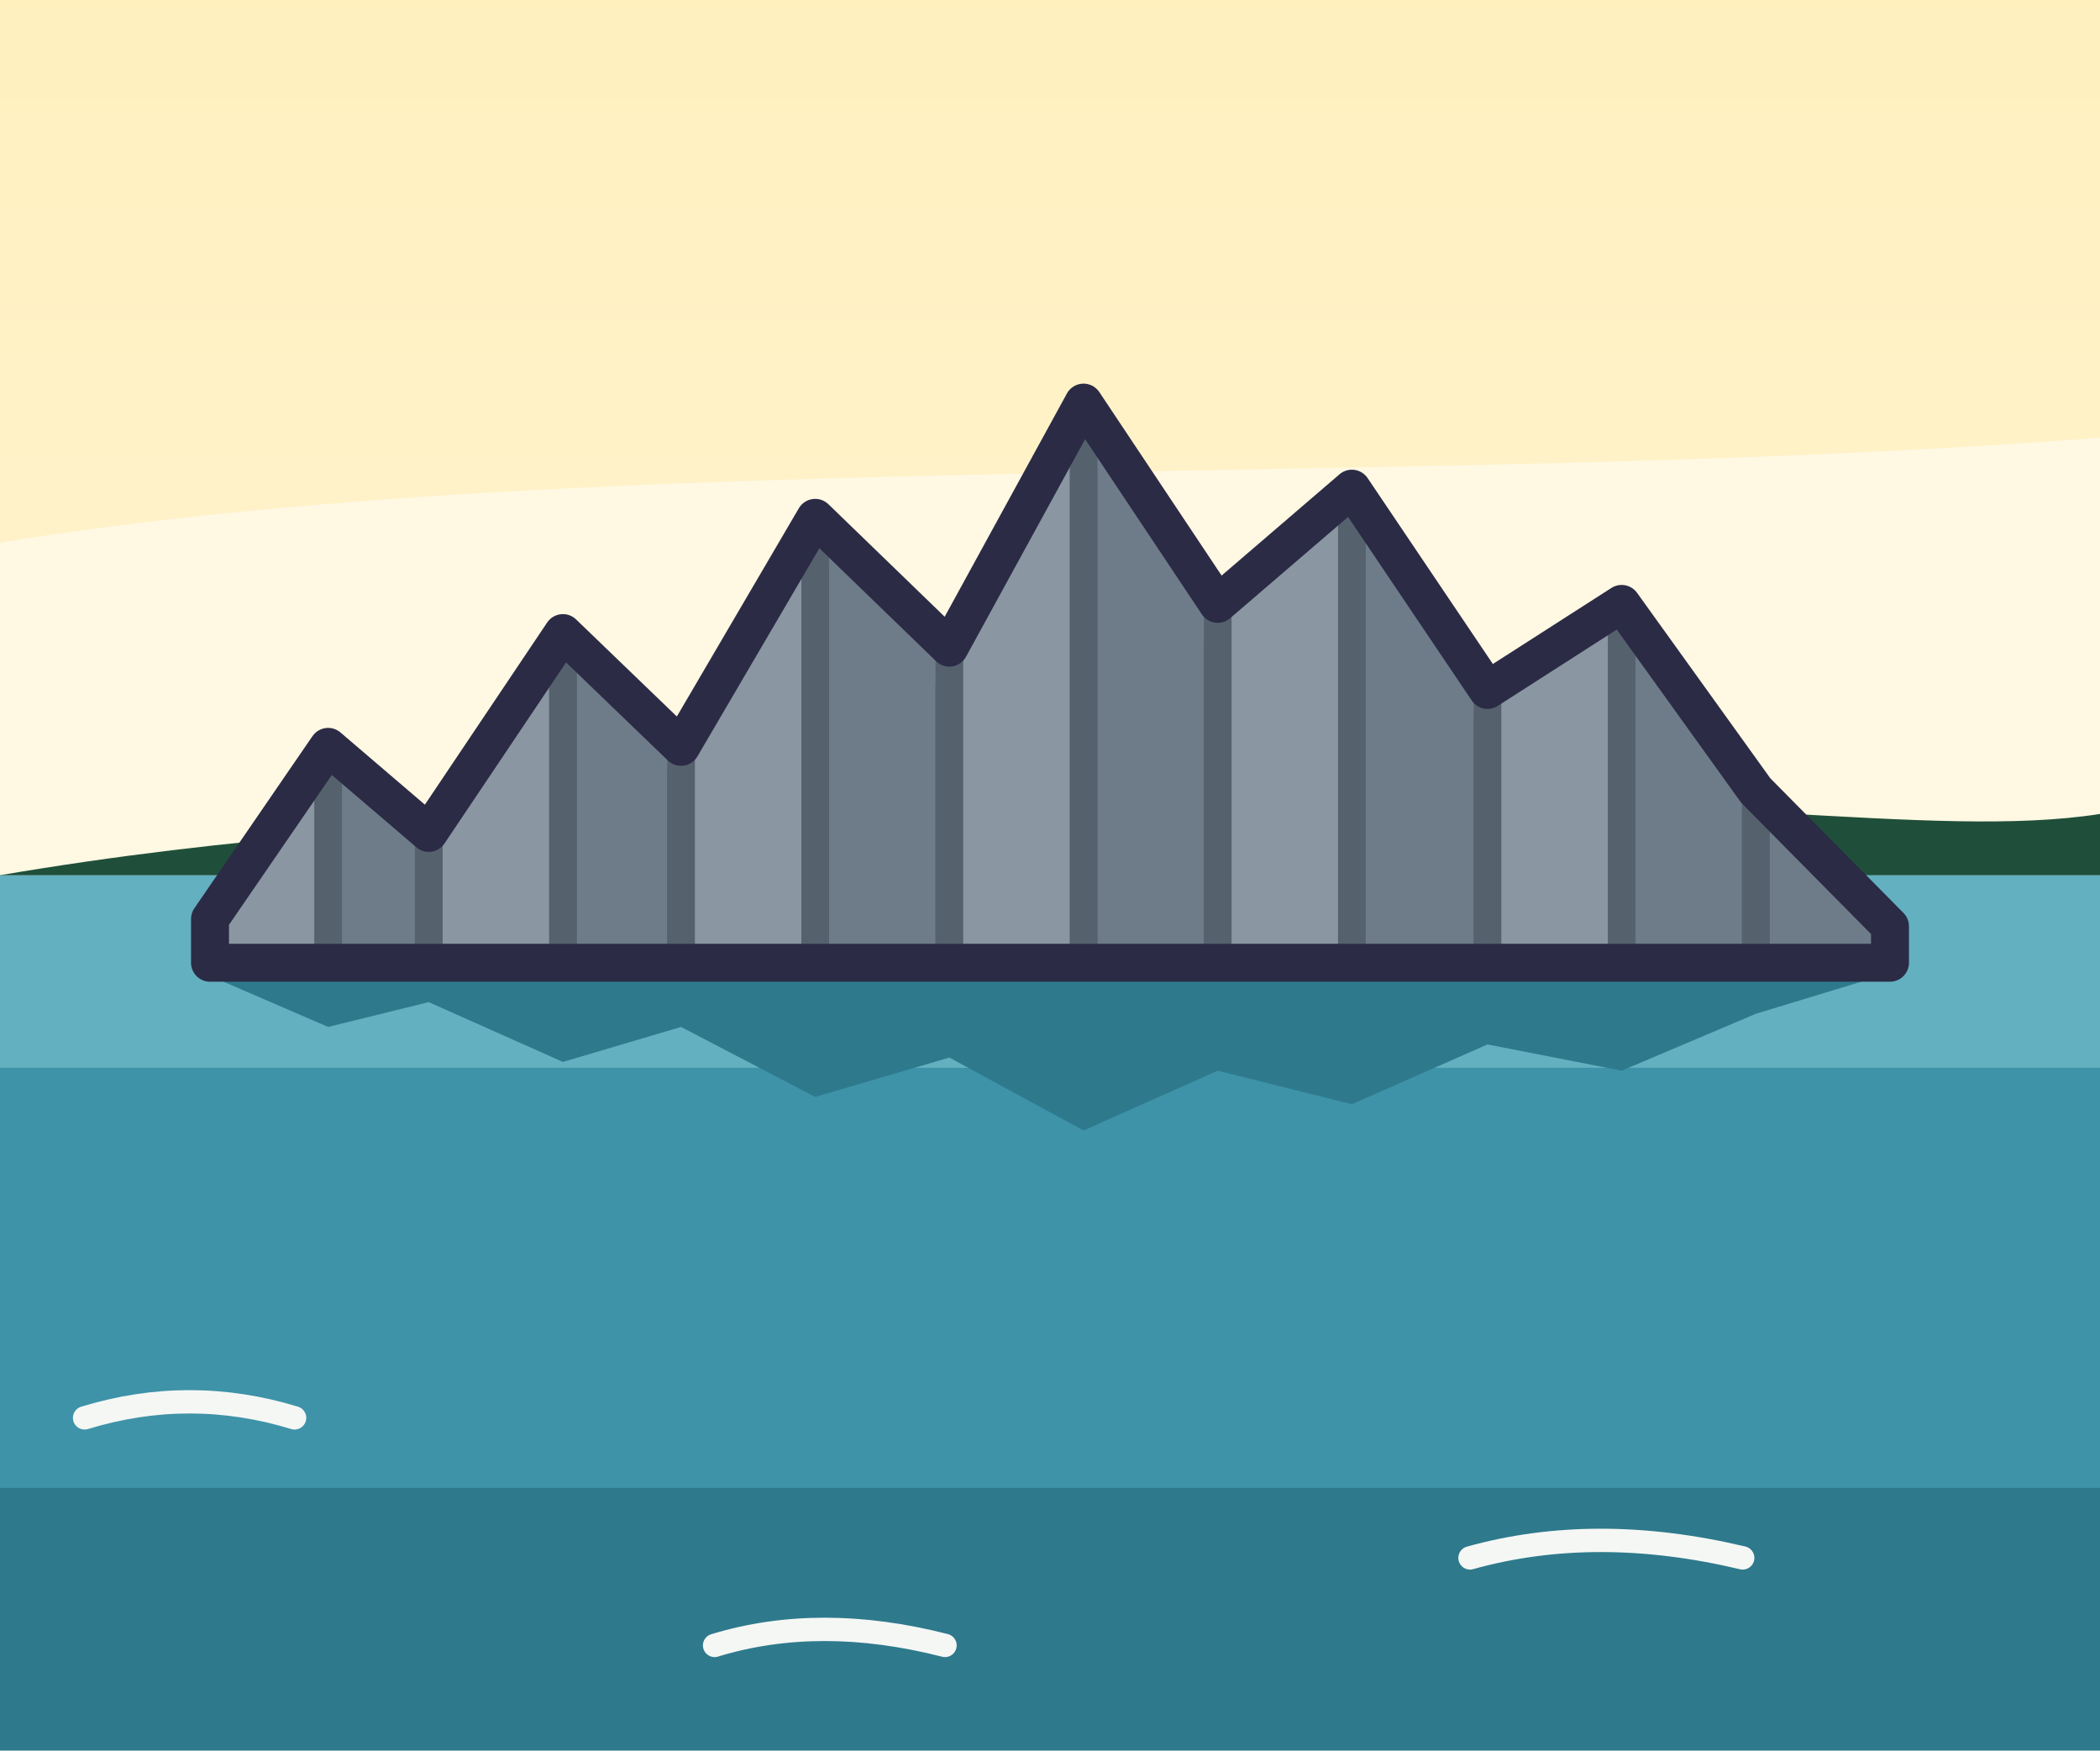
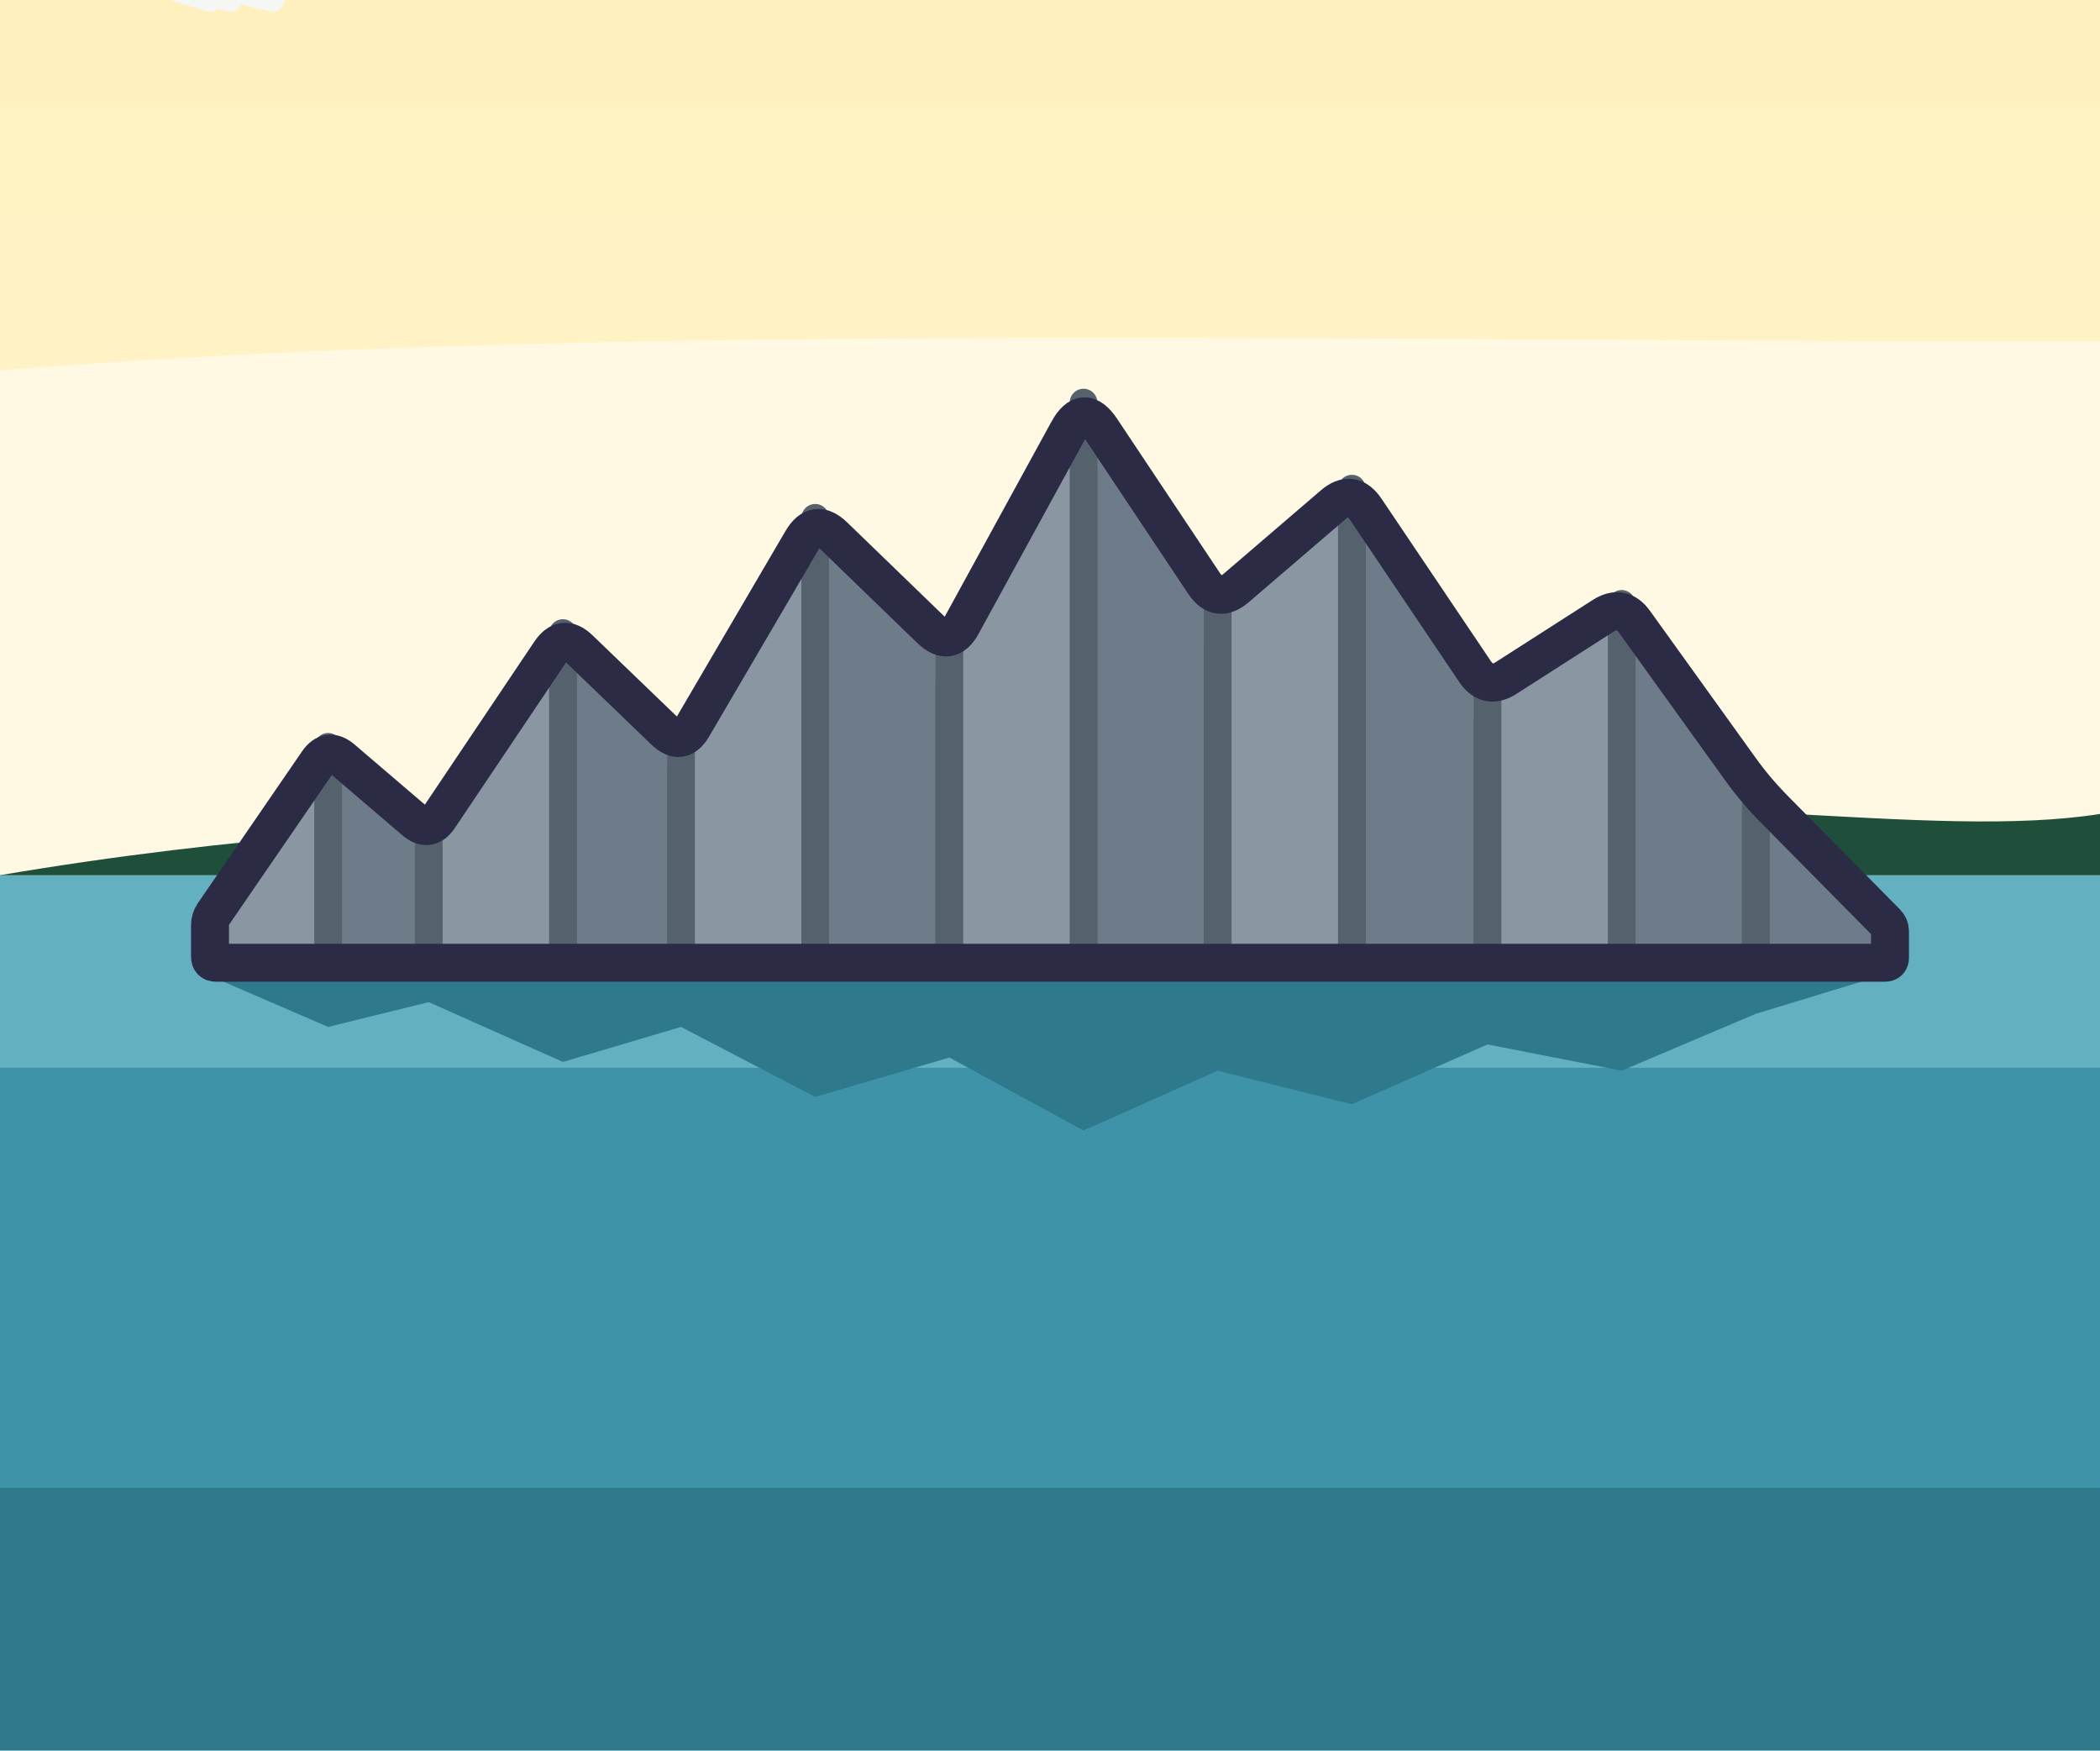
<svg xmlns="http://www.w3.org/2000/svg" viewBox="0 0 144 120" width="144" height="120" role="img" aria-label="부소담악 병풍 바위" data-landmark="busodamak">
  <defs>
    <linearGradient id="sky" x1="0" y1="0" x2="0" y2="1">
      <stop offset="0" stop-color="#FFF0BE" />
      <stop offset="1" stop-color="#FFF8E2" />
    </linearGradient>
  </defs>
  <rect width="144" height="120" fill="url(#sky)" />
-   <path d="M0,37.2 C40.3,30.6 97.9,33.6 144,30.0 L144,60.0 L0,60.0 Z" fill="#FFF8E2" opacity="1" />
+   <path d="M0,25.4 C40.3,22.0 97.9,23.5 144.0,23.4 L144.0,60.0 L0,60.0 Z" fill="#FFF8E2" opacity="1" />
  <rect y="60.0" width="144" height="60.0" fill="#3E93A8" />
  <rect y="60.0" width="144" height="13.2" fill="#63B0C0" />
  <rect y="102.0" width="144" height="18.0" fill="#2E7A8C" />
  <path d="M0,60.0 C31.7,54.6 60.5,56.4 86.4,55.2 C115.2,54.0 132.5,57.6 144,55.8 L144,60.0 Z" fill="#1F4F3A" />
-   <path d="M14.4,66.0 L14.4,63.0 L22.5,51.2 L29.4,57.1 L38.6,43.4 L46.7,51.2 L55.9,35.5 L65.1,44.4 L74.3,27.6 L83.5,41.4 L92.7,33.5 L102.0,47.3 L111.2,41.4 L120.4,54.2 L129.6,63.5 L129.6,66.0 Z" fill="#6E7C89" />
-   <path d="M14.4,66.0 L14.4,63.0 L22.5,51.2 L29.4,57.1 L38.6,43.4 L46.7,51.2 L55.9,35.5 L65.1,44.4 L74.3,27.6 L83.5,41.4 L92.7,33.5 L102.0,47.3 L111.2,41.4 L120.4,54.2 L129.6,63.5 L129.6,66.0 Z" fill="#6E7C89" />
+   <path d="M14.82,66.00 Q14.40,66.00 14.40,65.58 L14.40,63.42 Q14.40,63.00 14.64,62.65 L21.78,52.25 Q22.50,51.20 23.47,52.03 L28.43,56.27 Q29.40,57.10 30.11,56.04 L37.72,44.71 Q38.60,43.40 39.73,44.49 L45.57,50.11 Q46.70,51.20 47.50,49.84 L54.99,37.05 Q55.90,35.50 57.19,36.75 L63.81,43.15 Q65.10,44.40 65.96,42.83 L73.24,29.53 Q74.30,27.60 75.52,29.43 L82.56,39.99 Q83.50,41.40 84.79,40.29 L91.41,34.61 Q92.70,33.50 93.65,34.91 L101.14,46.03 Q102.00,47.30 103.29,46.47 L109.91,42.23 Q111.20,41.40 112.09,42.64 L119.33,52.71 Q120.40,54.20 121.69,55.50 L129.35,63.25 Q129.60,63.50 129.60,63.85 L129.60,65.65 Q129.60,66.00 129.25,66.00 Z" fill="#6E7C89" />
+   <path d="M14.82,66.00 Q14.40,66.00 14.40,65.58 L14.40,63.42 Q14.40,63.00 14.64,62.65 L21.78,52.25 Q22.50,51.20 23.47,52.03 L28.43,56.27 Q29.40,57.10 30.11,56.04 L37.72,44.71 Q38.60,43.40 39.73,44.49 L45.57,50.11 Q46.70,51.20 47.50,49.84 L54.99,37.05 Q55.90,35.50 57.19,36.75 L63.81,43.15 Q65.10,44.40 65.96,42.83 L73.24,29.53 Q74.30,27.60 75.52,29.43 L82.56,39.99 Q83.50,41.40 84.79,40.29 L91.41,34.61 Q92.70,33.50 93.65,34.91 L101.14,46.03 Q102.00,47.30 103.29,46.47 L109.91,42.23 Q111.20,41.40 112.09,42.64 L119.33,52.71 Q120.40,54.20 121.69,55.50 L129.35,63.25 Q129.60,63.50 129.60,63.85 L129.60,65.65 Q129.60,66.00 129.25,66.00 Z" fill="#6E7C89" />
  <g fill="none" stroke="#55626E" stroke-width="1.9" stroke-linecap="round">
    <path d="M22.5,53.0 L22.5,65.4" />
    <path d="M29.4,58.2 L29.4,65.4" />
    <path d="M38.6,46.1 L38.6,65.4" />
    <path d="M46.7,53.0 L46.7,65.4" />
    <path d="M55.9,39.2 L55.9,65.4" />
    <path d="M65.1,46.9 L65.1,65.4" />
    <path d="M74.3,32.2 L74.3,65.4" />
    <path d="M83.5,44.4 L83.5,65.4" />
    <path d="M92.7,37.4 L92.7,65.4" />
    <path d="M102.0,49.5 L102.0,65.4" />
    <path d="M111.2,44.4 L111.2,65.4" />
    <path d="M120.4,55.6 L120.4,65.4" />
  </g>
  <g fill="#8A97A3">
    <path d="M22.5,51.2 L14.4,63.0 L14.4,66.0 L22.5,66.0 Z" />
    <path d="M38.6,43.4 L29.4,57.1 L29.4,66.0 L38.6,66.0 Z" />
    <path d="M55.9,35.5 L46.7,51.2 L46.7,66.0 L55.9,66.0 Z" />
    <path d="M74.3,27.6 L65.1,44.4 L65.1,66.0 L74.3,66.0 Z" />
    <path d="M92.7,33.5 L83.5,41.4 L83.5,66.0 L92.7,66.0 Z" />
    <path d="M111.2,41.4 L102.0,47.3 L102.0,66.0 L111.2,66.0 Z" />
  </g>
  <g fill="none" stroke="#55626E" stroke-width="1.9" stroke-linecap="round">
    <path d="M22.5,51.2 L22.5,65.4" />
    <path d="M29.4,57.1 L29.4,65.4" />
    <path d="M38.6,43.4 L38.6,65.4" />
    <path d="M46.7,51.2 L46.7,65.4" />
    <path d="M55.9,35.5 L55.9,65.4" />
    <path d="M65.1,44.4 L65.1,65.4" />
    <path d="M74.3,27.6 L74.3,65.4" />
    <path d="M83.5,41.4 L83.5,65.4" />
    <path d="M92.7,33.5 L92.7,65.4" />
    <path d="M102.0,47.3 L102.0,65.4" />
    <path d="M111.2,41.4 L111.2,65.4" />
    <path d="M120.4,54.2 L120.4,65.4" />
  </g>
  <g fill="#2E7A8C" opacity="1">
    <path d="M14.4,66.0 L14.4,66.9 L22.5,70.4 L29.4,68.7 L38.6,72.8 L46.7,70.4 L55.9,75.2 L65.1,72.5 L74.3,77.5 L83.5,73.4 L92.7,75.7 L102.0,71.6 L111.2,73.4 L120.4,69.5 L129.6,66.7 L129.6,66.0 Z" />
  </g>
  <g fill="none" stroke="#F5F7F5" stroke-width="1.6" stroke-linecap="round">
-     <path d="M5.8,97.2 q7.2,-2.2 14.4,0" />
-     <path d="M100.8,106.8 q8.6,-2.4 18.7,0" />
-     <path d="M49.0,112.8 q7.2,-2.2 15.8,0" />
+     <path d="M5.80,97.20 M7.19,-1.15 Q7.20,-2.20 8.21,-1.89 L14.40,0.00" />
+     <path d="M100.80,106.80 M9.54,-1.29 Q8.60,-2.40 10.01,-2.06 L18.70,0.00" />
+     <path d="M49.00,112.80 M7.62,-1.03 Q7.20,-2.20 8.40,-1.89 L15.80,0.00" />
  </g>
  <g fill="none" stroke="#2B2B45" stroke-width="2.6" stroke-linejoin="round" stroke-linecap="round">
-     <path d="M14.4,66.0 L14.4,63.0 L22.5,51.2 L29.4,57.1 L38.6,43.4 L46.7,51.2 L55.9,35.5 L65.1,44.4 L74.3,27.6 L83.5,41.4 L92.7,33.5 L102.0,47.3 L111.2,41.4 L120.4,54.2 L129.6,63.5 L129.6,66.0 Z" />
+     <path d="M14.82,66.00 Q14.40,66.00 14.40,65.58 L14.40,63.42 Q14.40,63.00 14.64,62.65 L21.78,52.25 Q22.50,51.20 23.47,52.03 L28.43,56.27 Q29.40,57.10 30.11,56.04 L37.72,44.71 Q38.60,43.40 39.73,44.49 L45.57,50.11 Q46.70,51.20 47.50,49.84 L54.99,37.05 Q55.90,35.50 57.19,36.75 L63.81,43.15 Q65.10,44.40 65.96,42.83 L73.24,29.53 Q74.30,27.60 75.52,29.43 L82.56,39.99 Q83.50,41.40 84.79,40.29 L91.41,34.61 Q92.70,33.50 93.65,34.91 L101.14,46.03 Q102.00,47.30 103.29,46.47 L109.91,42.23 Q111.20,41.40 112.09,42.64 L119.33,52.71 Q120.40,54.20 121.69,55.50 L129.35,63.25 Q129.60,63.50 129.60,63.85 L129.60,65.65 Q129.60,66.00 129.25,66.00 Z" />
  </g>
</svg>
